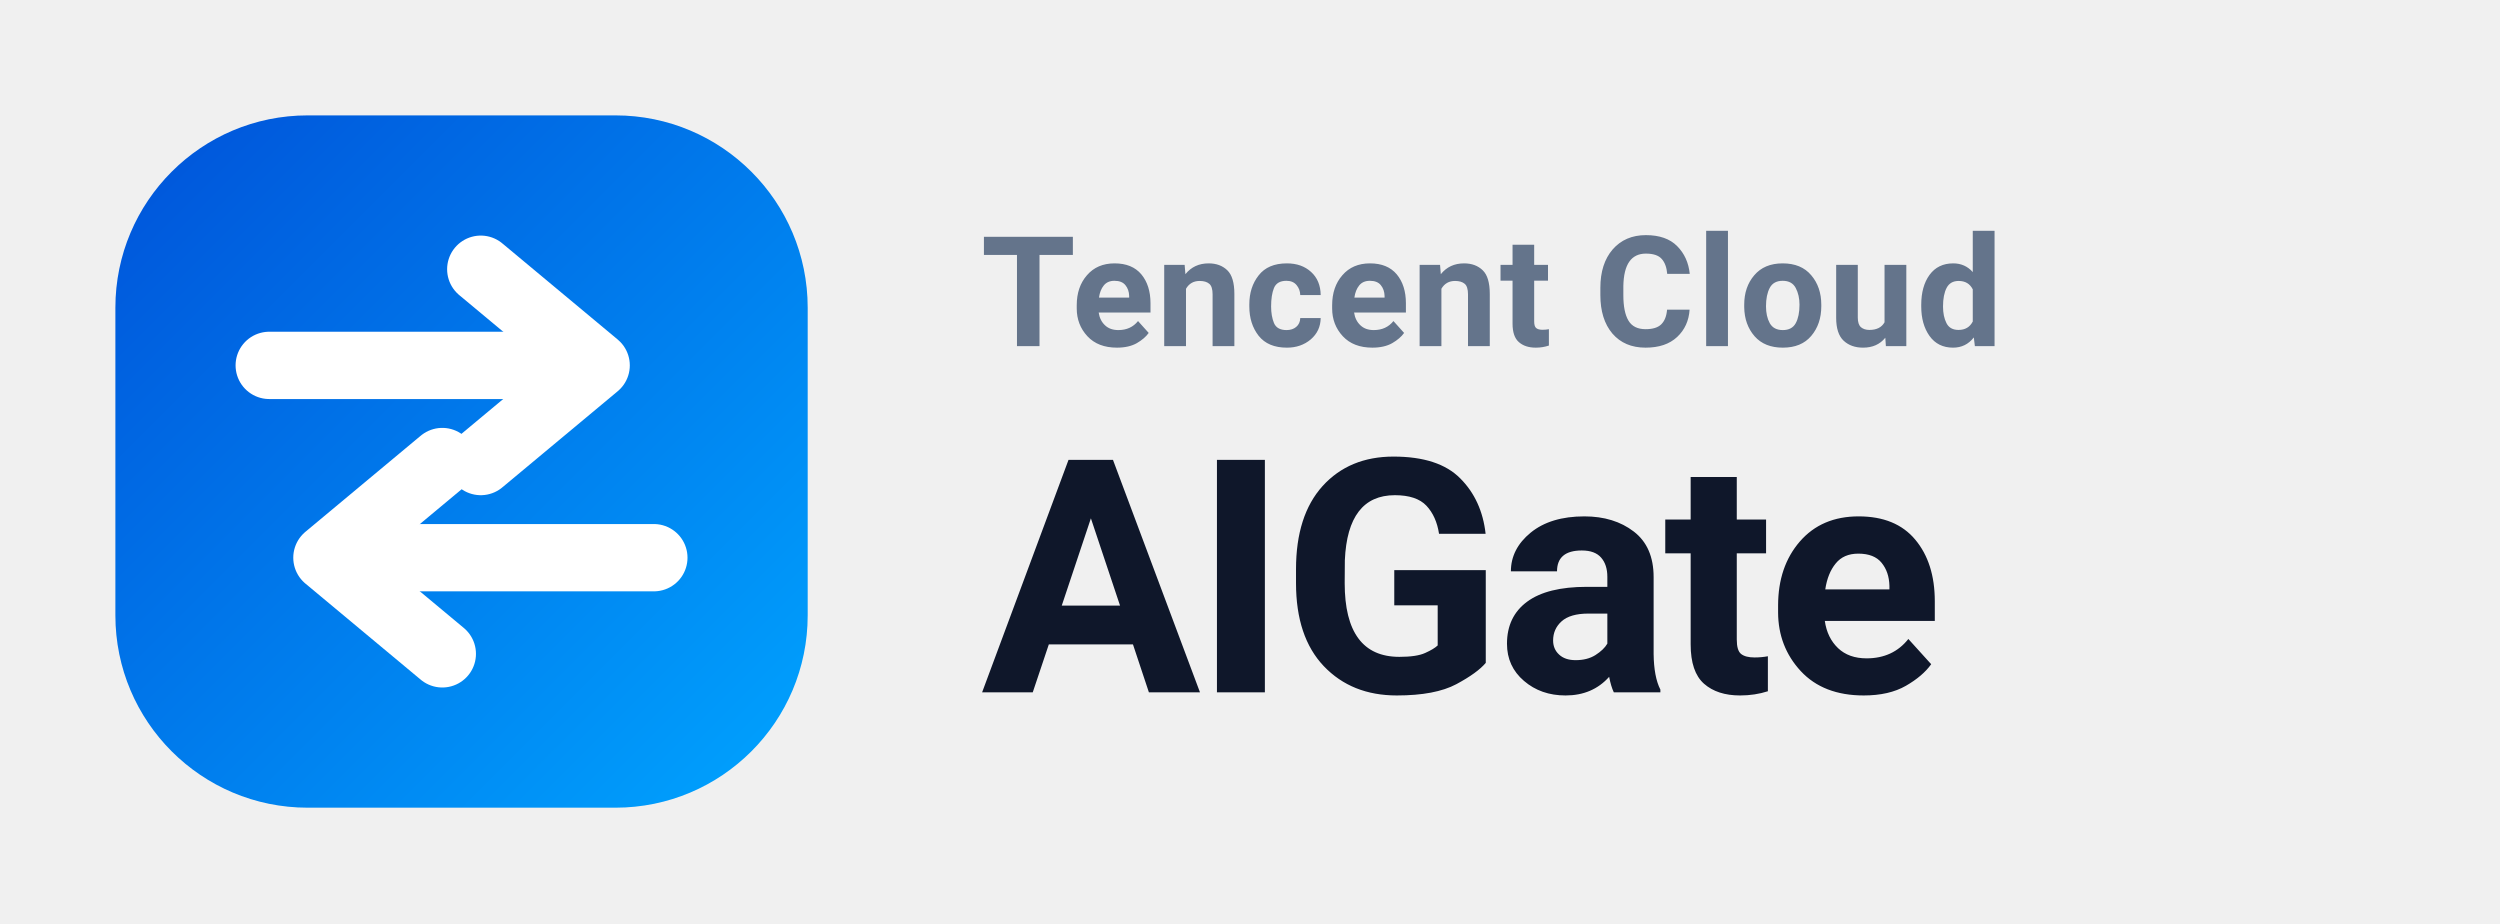
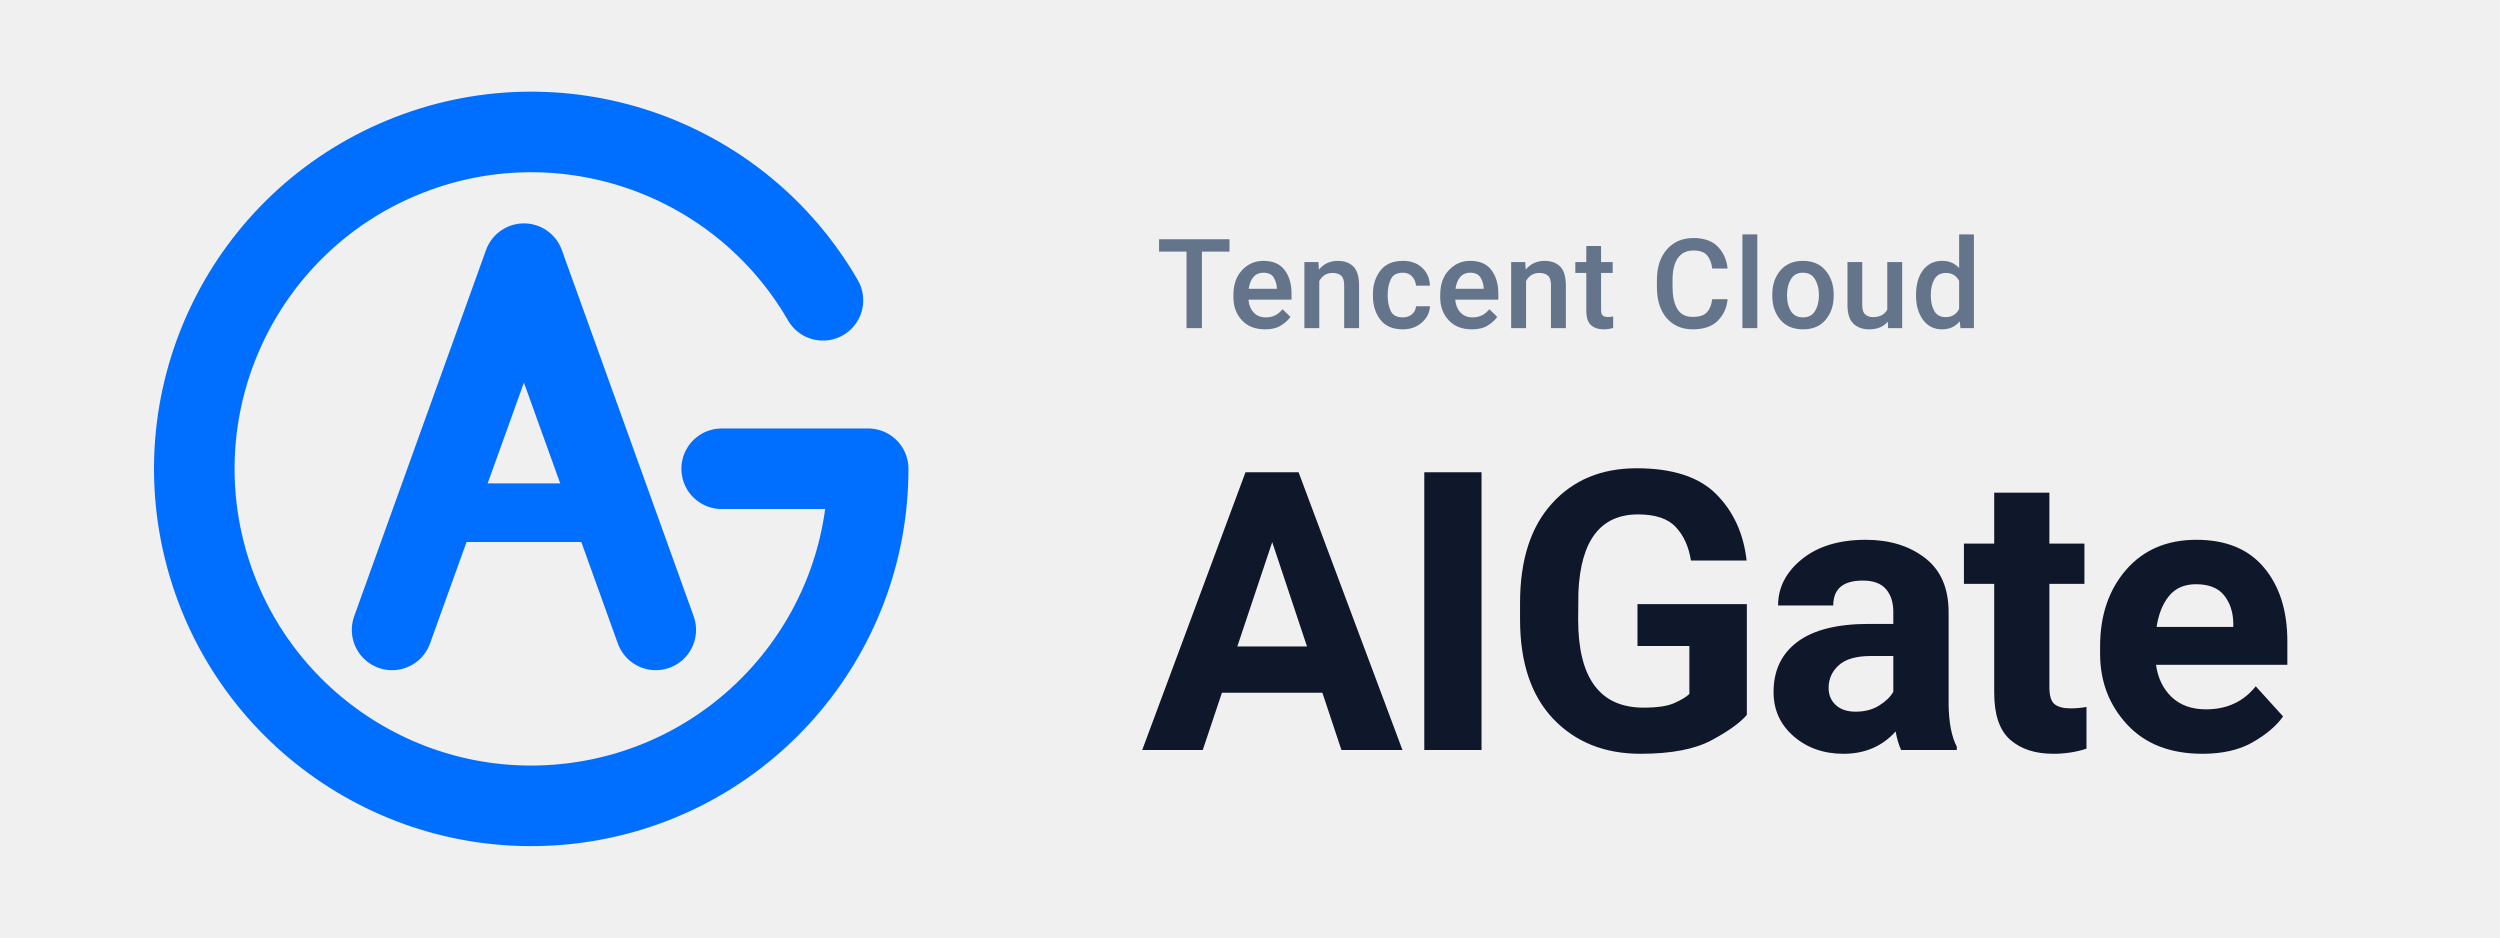
- <svg xmlns="http://www.w3.org/2000/svg" width="260" height="96" viewBox="0 0 260 96" fill="none" role="img" aria-label="Tencent Cloud AIGate">
-   <defs>
-     <linearGradient id="lg" x1="12" y1="12" x2="84" y2="84" gradientUnits="userSpaceOnUse">
-       <stop offset="0" stop-color="#0052D9" />
-       <stop offset="1" stop-color="#00A4FF" />
-     </linearGradient>
-   </defs>
-   <rect x="12" y="12" width="72" height="72" rx="20" fill="url(#lg)" />
-   <g stroke="#FFFFFF" stroke-width="7" stroke-linecap="round" stroke-linejoin="round" fill="none">
-     <path d="M28 38 H58" />
-     <path d="M50 28 L62 38 L50 48" />
-     <path d="M68 58 H38" />
-     <path d="M46 48 L34 58 L46 68" />
+ <svg xmlns="http://www.w3.org/2000/svg" width="640" height="240" viewBox="0 20 320 120" fill="none" role="img" aria-label="Tencent Cloud AIGate">
+   <g transform="translate(8 20) scale(0.234375)">
+     <path d="M415.3 164A184 184 0 1 0 440 256H360" fill="none" stroke="#006EFF" stroke-width="44" stroke-linecap="round" stroke-linejoin="round" />
+     <path d="M180 344L252 144L324 344" fill="none" stroke="#006EFF" stroke-width="44" stroke-linecap="round" stroke-linejoin="round" />
+     <path d="M208 280H296" fill="none" stroke="#006EFF" stroke-width="32" stroke-linecap="round" />
  </g>
-   <text x="102" y="36" font-family="-apple-system, BlinkMacSystemFont, 'Segoe UI', Roboto, 'Helvetica Neue', Arial, sans-serif" font-size="16" font-weight="600" fill="#64748B" letter-spacing="0.2">Tencent Cloud</text>
-   <text x="102" y="72" font-family="-apple-system, BlinkMacSystemFont, 'Segoe UI', Roboto, 'Helvetica Neue', Arial, sans-serif" font-size="34" font-weight="700" fill="#0F172A" letter-spacing="-0.8">AIGate</text>
+   <text x="148" y="62" font-family="-apple-system, BlinkMacSystemFont, 'Segoe UI', Roboto, 'Helvetica Neue', Arial, sans-serif" font-size="16" font-weight="500" fill="#64748B" letter-spacing="0.2">Tencent Cloud</text>
+   <text x="146" y="116" font-family="-apple-system, BlinkMacSystemFont, 'Segoe UI', Roboto, 'Helvetica Neue', Arial, sans-serif" font-size="50" font-weight="700" fill="#0F172A" letter-spacing="-1">AIGate</text>
</svg>
